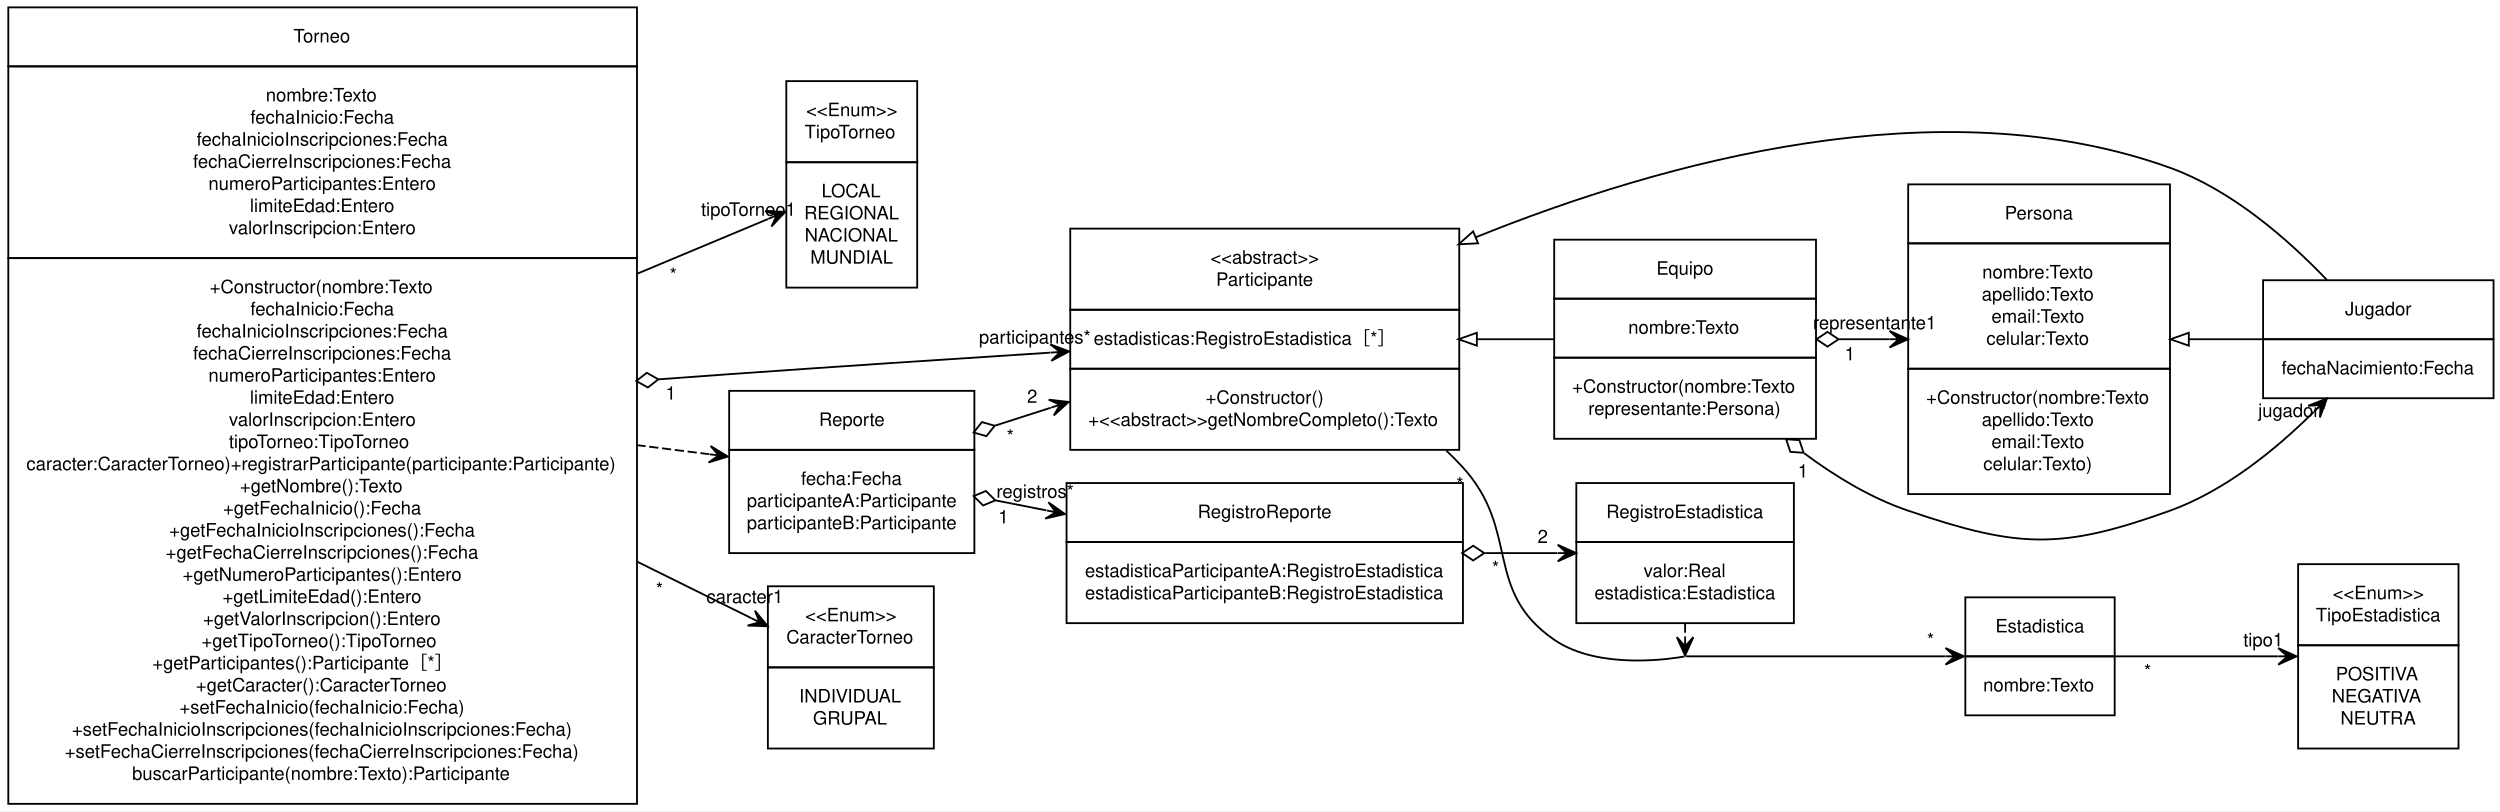
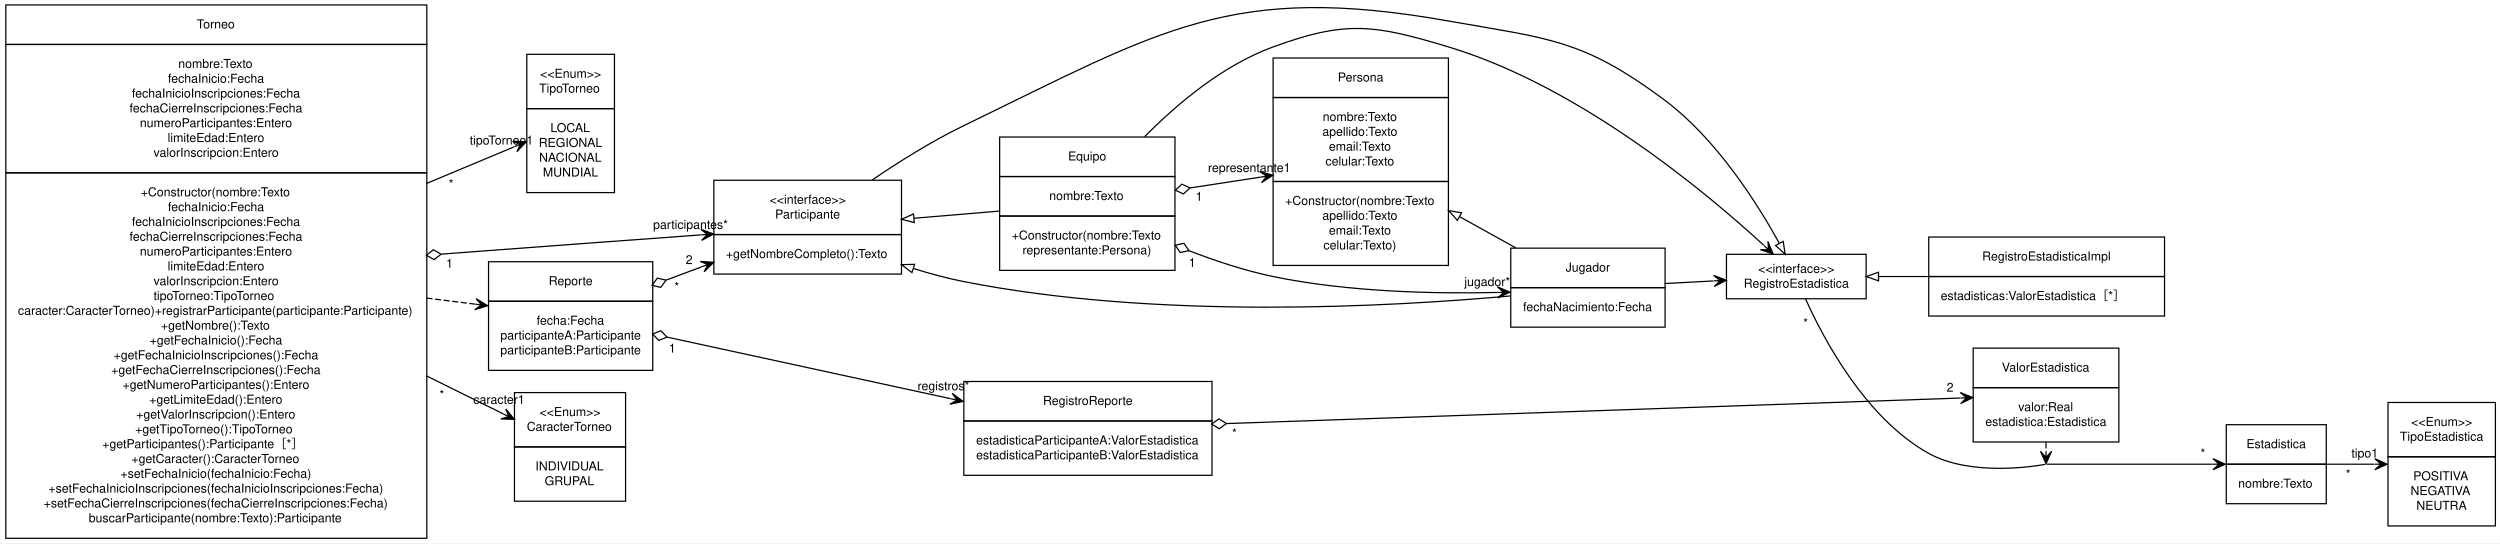
- <svg xmlns="http://www.w3.org/2000/svg" width="1356pt" height="440pt" viewBox="0.00 0.00 1356.00 440.00">
+ <svg xmlns="http://www.w3.org/2000/svg" width="2025pt" height="440pt" viewBox="0.00 0.00 2024.57 440.00">
  <g id="graph0" class="graph" transform="scale(1 1) rotate(0) translate(4 436)">
-     <polygon fill="#ffffff" stroke="transparent" points="-4,4 -4,-436 1352,-436 1352,4 -4,4" />
+     <polygon fill="#ffffff" stroke="transparent" points="-4,4 -4,-436 2020.565,-436 2020.565,4 -4,4" />
    <g id="node1" class="node">
      <polygon fill="none" stroke="#000000" points=".5,-400 .5,-432 341.5,-432 341.5,-400 .5,-400" />
      <text text-anchor="start" x="155.163" y="-413" font-family="Helvetica,sans-Serif" font-size="10.00" fill="#000000">Torneo</text>
      <polygon fill="none" stroke="#000000" points=".5,-296 .5,-400 341.5,-400 341.5,-296 .5,-296" />
      <text text-anchor="start" x="140.161" y="-381" font-family="Helvetica,sans-Serif" font-size="10.00" fill="#000000">nombre:Texto</text>
      <text text-anchor="start" x="131.822" y="-369" font-family="Helvetica,sans-Serif" font-size="10.00" fill="#000000">fechaInicio:Fecha</text>
      <text text-anchor="start" x="102.651" y="-357" font-family="Helvetica,sans-Serif" font-size="10.00" fill="#000000">fechaInicioInscripciones:Fecha</text>
      <text text-anchor="start" x="100.712" y="-345" font-family="Helvetica,sans-Serif" font-size="10.00" fill="#000000">fechaCierreInscripciones:Fecha</text>
      <text text-anchor="start" x="109.042" y="-333" font-family="Helvetica,sans-Serif" font-size="10.00" fill="#000000">numeroParticipantes:Entero</text>
      <text text-anchor="start" x="131.548" y="-321" font-family="Helvetica,sans-Serif" font-size="10.00" fill="#000000">limiteEdad:Entero</text>
      <text text-anchor="start" x="120.159" y="-309" font-family="Helvetica,sans-Serif" font-size="10.00" fill="#000000">valorInscripcion:Entero</text>
      <polygon fill="none" stroke="#000000" points=".5,0 .5,-296 341.5,-296 341.5,0 .5,0" />
      <text text-anchor="start" x="109.741" y="-277" font-family="Helvetica,sans-Serif" font-size="10.00" fill="#000000">+Constructor(nombre:Texto</text>
      <text text-anchor="start" x="131.822" y="-265" font-family="Helvetica,sans-Serif" font-size="10.00" fill="#000000">fechaInicio:Fecha</text>
      <text text-anchor="start" x="102.651" y="-253" font-family="Helvetica,sans-Serif" font-size="10.00" fill="#000000">fechaInicioInscripciones:Fecha</text>
      <text text-anchor="start" x="100.712" y="-241" font-family="Helvetica,sans-Serif" font-size="10.00" fill="#000000">fechaCierreInscripciones:Fecha</text>
      <text text-anchor="start" x="109.042" y="-229" font-family="Helvetica,sans-Serif" font-size="10.00" fill="#000000">numeroParticipantes:Entero</text>
      <text text-anchor="start" x="131.548" y="-217" font-family="Helvetica,sans-Serif" font-size="10.00" fill="#000000">limiteEdad:Entero</text>
      <text text-anchor="start" x="120.159" y="-205" font-family="Helvetica,sans-Serif" font-size="10.00" fill="#000000">valorInscripcion:Entero</text>
      <text text-anchor="start" x="120.156" y="-193" font-family="Helvetica,sans-Serif" font-size="10.00" fill="#000000">tipoTorneo:TipoTorneo</text>
      <text text-anchor="start" x="10.288" y="-181" font-family="Helvetica,sans-Serif" font-size="10.00" fill="#000000">caracter:CaracterTorneo)+registrarParticipante(participante:Participante)</text>
      <text text-anchor="start" x="126.133" y="-169" font-family="Helvetica,sans-Serif" font-size="10.00" fill="#000000">+getNombre():Texto</text>
      <text text-anchor="start" x="116.96" y="-157" font-family="Helvetica,sans-Serif" font-size="10.00" fill="#000000">+getFechaInicio():Fecha</text>
      <text text-anchor="start" x="87.79" y="-145" font-family="Helvetica,sans-Serif" font-size="10.00" fill="#000000">+getFechaInicioInscripciones():Fecha</text>
      <text text-anchor="start" x="85.85" y="-133" font-family="Helvetica,sans-Serif" font-size="10.00" fill="#000000">+getFechaCierreInscripciones():Fecha</text>
      <text text-anchor="start" x="95.015" y="-121" font-family="Helvetica,sans-Serif" font-size="10.00" fill="#000000">+getNumeroParticipantes():Entero</text>
      <text text-anchor="start" x="116.681" y="-109" font-family="Helvetica,sans-Serif" font-size="10.00" fill="#000000">+getLimiteEdad():Entero</text>
      <text text-anchor="start" x="106.128" y="-97" font-family="Helvetica,sans-Serif" font-size="10.00" fill="#000000">+getValorInscripcion():Entero</text>
      <text text-anchor="start" x="105.293" y="-85" font-family="Helvetica,sans-Serif" font-size="10.00" fill="#000000">+getTipoTorneo():TipoTorneo</text>
      <text text-anchor="start" x="78.621" y="-73" font-family="Helvetica,sans-Serif" font-size="10.00" fill="#000000">+getParticipantes():Participante［*］</text>
      <text text-anchor="start" x="102.243" y="-61" font-family="Helvetica,sans-Serif" font-size="10.00" fill="#000000">+getCaracter():CaracterTorneo</text>
      <text text-anchor="start" x="93.344" y="-49" font-family="Helvetica,sans-Serif" font-size="10.00" fill="#000000">+setFechaInicio(fechaInicio:Fecha)</text>
      <text text-anchor="start" x="35.003" y="-37" font-family="Helvetica,sans-Serif" font-size="10.00" fill="#000000">+setFechaInicioInscripciones(fechaInicioInscripciones:Fecha)</text>
      <text text-anchor="start" x="31.124" y="-25" font-family="Helvetica,sans-Serif" font-size="10.00" fill="#000000">+setFechaCierreInscripciones(fechaCierreInscripciones:Fecha)</text>
      <text text-anchor="start" x="67.65" y="-13" font-family="Helvetica,sans-Serif" font-size="10.00" fill="#000000">buscarParticipante(nombre:Texto):Participante</text>
    </g>
    <g id="node2" class="node">
      <polygon fill="none" stroke="#000000" points="422.5,-348 422.5,-392 493.5,-392 493.5,-348 422.5,-348" />
      <text text-anchor="start" x="433.264" y="-373" font-family="Helvetica,sans-Serif" font-size="10.00" fill="#000000">&lt;&lt;Enum&gt;&gt;</text>
      <text text-anchor="start" x="432.44" y="-361" font-family="Helvetica,sans-Serif" font-size="10.00" fill="#000000">TipoTorneo</text>
      <polygon fill="none" stroke="#000000" points="422.5,-280 422.5,-348 493.5,-348 493.5,-280 422.5,-280" />
      <text text-anchor="start" x="441.608" y="-329" font-family="Helvetica,sans-Serif" font-size="10.00" fill="#000000">LOCAL</text>
      <text text-anchor="start" x="432.164" y="-317" font-family="Helvetica,sans-Serif" font-size="10.00" fill="#000000">REGIONAL</text>
      <text text-anchor="start" x="432.444" y="-305" font-family="Helvetica,sans-Serif" font-size="10.00" fill="#000000">NACIONAL</text>
      <text text-anchor="start" x="435.503" y="-293" font-family="Helvetica,sans-Serif" font-size="10.00" fill="#000000">MUNDIAL</text>
    </g>
    <g id="edge3" class="edge">
      <path fill="none" stroke="#000000" d="M341.18,-287.364C367.455,-298.351 392.469,-308.809 412.521,-317.193" />
      <polygon fill="#000000" stroke="#000000" points="421.949,-321.136 410.987,-321.43 417.336,-319.207 412.723,-317.278 412.723,-317.278 412.723,-317.278 417.336,-319.207 414.459,-313.126 421.949,-321.136 421.949,-321.136" />
      <text text-anchor="middle" x="401.966" y="-318.942" font-family="Helvetica,sans-Serif" font-size="10.00" fill="#000000">tipoTorneo1</text>
      <text text-anchor="middle" x="361.164" y="-283.558" font-family="Helvetica,sans-Serif" font-size="10.00" fill="#000000">*</text>
    </g>
-     <g id="node3" class="node">
-       <polygon fill="none" stroke="#000000" points="576.5,-268 576.5,-312 787.5,-312 787.5,-268 576.5,-268" />
-       <text text-anchor="start" x="652.54" y="-293" font-family="Helvetica,sans-Serif" font-size="10.00" fill="#000000">&lt;&lt;abstract&gt;&gt;</text>
-       <text text-anchor="start" x="655.606" y="-281" font-family="Helvetica,sans-Serif" font-size="10.00" fill="#000000">Participante</text>
-       <polygon fill="none" stroke="#000000" points="576.5,-236 576.5,-268 787.5,-268 787.5,-236 576.5,-236" />
-       <text text-anchor="start" x="589.209" y="-249" font-family="Helvetica,sans-Serif" font-size="10.00" fill="#000000">estadisticas:RegistroEstadistica［*］</text>
-       <polygon fill="none" stroke="#000000" points="576.5,-192 576.5,-236 787.5,-236 787.5,-192 576.5,-192" />
-       <text text-anchor="start" x="649.916" y="-217" font-family="Helvetica,sans-Serif" font-size="10.00" fill="#000000">+Constructor()</text>
-       <text text-anchor="start" x="586.283" y="-205" font-family="Helvetica,sans-Serif" font-size="10.00" fill="#000000">+&lt;&lt;abstract&gt;&gt;getNombreCompleto():Texto</text>
+     <g id="node5" class="node">
+       <polygon fill="none" stroke="#000000" points="574,-246 574,-290 726,-290 726,-246 574,-246" />
+       <text text-anchor="start" x="619.151" y="-271" font-family="Helvetica,sans-Serif" font-size="10.00" fill="#000000">&lt;&lt;interface&gt;&gt;</text>
+       <text text-anchor="start" x="623.606" y="-259" font-family="Helvetica,sans-Serif" font-size="10.00" fill="#000000">Participante</text>
+       <polygon fill="none" stroke="#000000" points="574,-214 574,-246 726,-246 726,-214 574,-214" />
+       <text text-anchor="start" x="583.742" y="-227" font-family="Helvetica,sans-Serif" font-size="10.00" fill="#000000">+getNombreCompleto():Texto</text>
    </g>
    <g id="edge4" class="edge">
-       <path fill="none" stroke="#000000" d="M353.356,-230.262C366.094,-231.205 378.738,-232.126 391,-233 448.544,-237.1 512.526,-241.321 565.764,-244.74" />
-       <polygon fill="none" stroke="#000000" points="353.09,-230.243 346.81,-233.787 341.123,-229.352 347.403,-225.809 353.09,-230.243" />
-       <polygon fill="#000000" stroke="#000000" points="575.919,-245.391 565.652,-249.242 570.93,-245.071 565.94,-244.751 565.94,-244.751 565.94,-244.751 570.93,-245.071 566.228,-240.261 575.919,-245.391 575.919,-245.391" />
-       <text text-anchor="middle" x="557.29" y="-249.667" font-family="Helvetica,sans-Serif" font-size="10.00" fill="#000000">participantes*</text>
-       <text text-anchor="middle" x="359.826" y="-219.268" font-family="Helvetica,sans-Serif" font-size="10.00" fill="#000000">1</text>
-     </g>
-     <g id="node7" class="node">
+       <path fill="none" stroke="#000000" d="M353.364,-230.151C366.1,-231.12 378.741,-232.078 391,-233 448.519,-237.327 513.233,-242.074 563.585,-245.741" />
+       <polygon fill="none" stroke="#000000" points="353.098,-230.131 346.811,-233.663 341.133,-229.219 347.419,-225.686 353.098,-230.131" />
+       <polygon fill="#000000" stroke="#000000" points="573.78,-246.483 563.48,-250.246 568.794,-246.12 563.807,-245.757 563.807,-245.757 563.807,-245.757 568.794,-246.12 564.134,-241.269 573.78,-246.483 573.78,-246.483" />
+       <text text-anchor="middle" x="555.089" y="-250.598" font-family="Helvetica,sans-Serif" font-size="10.00" fill="#000000">participantes*</text>
+       <text text-anchor="middle" x="359.849" y="-219.168" font-family="Helvetica,sans-Serif" font-size="10.00" fill="#000000">1</text>
+     </g>
+     <g id="node9" class="node">
      <polygon fill="none" stroke="#000000" points="412.5,-74 412.5,-118 502.5,-118 502.5,-74 412.5,-74" />
      <text text-anchor="start" x="432.764" y="-99" font-family="Helvetica,sans-Serif" font-size="10.00" fill="#000000">&lt;&lt;Enum&gt;&gt;</text>
      <text text-anchor="start" x="422.497" y="-87" font-family="Helvetica,sans-Serif" font-size="10.00" fill="#000000">CaracterTorneo</text>
      <polygon fill="none" stroke="#000000" points="412.5,-30 412.5,-74 502.5,-74 502.5,-30 412.5,-30" />
      <text text-anchor="start" x="429.445" y="-55" font-family="Helvetica,sans-Serif" font-size="10.00" fill="#000000">INDIVIDUAL</text>
      <text text-anchor="start" x="436.943" y="-43" font-family="Helvetica,sans-Serif" font-size="10.00" fill="#000000">GRUPAL</text>
    </g>
    <g id="edge2" class="edge">
      <path fill="none" stroke="#000000" d="M341.18,-131.552C363.629,-120.445 385.156,-109.794 403.456,-100.74" />
      <polygon fill="#000000" stroke="#000000" points="412.443,-96.293 405.476,-104.761 407.962,-98.51 403.48,-100.728 403.48,-100.728 403.48,-100.728 407.962,-98.51 401.484,-96.694 412.443,-96.293 412.443,-96.293" />
      <text text-anchor="middle" x="399.945" y="-108.907" font-family="Helvetica,sans-Serif" font-size="10.00" fill="#000000">caracter1</text>
      <text text-anchor="middle" x="353.678" y="-112.938" font-family="Helvetica,sans-Serif" font-size="10.00" fill="#000000">*</text>
    </g>
-     <g id="node10" class="node">
+     <g id="node12" class="node">
      <polygon fill="none" stroke="#000000" points="391.5,-192 391.5,-224 524.5,-224 524.5,-192 391.5,-192" />
      <text text-anchor="start" x="440.219" y="-205" font-family="Helvetica,sans-Serif" font-size="10.00" fill="#000000">Reporte</text>
      <polygon fill="none" stroke="#000000" points="391.5,-136 391.5,-192 524.5,-192 524.5,-136 391.5,-136" />
      <text text-anchor="start" x="430.49" y="-173" font-family="Helvetica,sans-Serif" font-size="10.00" fill="#000000">fecha:Fecha</text>
      <text text-anchor="start" x="401.042" y="-161" font-family="Helvetica,sans-Serif" font-size="10.00" fill="#000000">participanteA:Participante</text>
      <text text-anchor="start" x="401.042" y="-149" font-family="Helvetica,sans-Serif" font-size="10.00" fill="#000000">participanteB:Participante</text>
    </g>
    <g id="edge1" class="edge">
      <path fill="none" stroke="#000000" stroke-dasharray="5,2" d="M341.18,-194.591C354.816,-192.88 368.112,-191.212 380.551,-189.652" />
      <polygon fill="#000000" stroke="#000000" points="390.788,-188.368 381.425,-194.078 385.826,-188.99 380.865,-189.613 380.865,-189.613 380.865,-189.613 385.826,-188.99 380.305,-185.148 390.788,-188.368 390.788,-188.368" />
    </g>
+     <g id="node3" class="node">
+       <polygon fill="none" stroke="#000000" points="1507.348,-230 1394.217,-230 1394.217,-194 1507.348,-194 1507.348,-230" />
+       <text text-anchor="middle" x="1450.783" y="-215" font-family="Helvetica,sans-Serif" font-size="10.00" fill="#000000">&lt;&lt;interface&gt;&gt;</text>
+       <text text-anchor="middle" x="1450.783" y="-203" font-family="Helvetica,sans-Serif" font-size="10.00" fill="#000000">RegistroEstadistica</text>
+     </g>
    <g id="node4" class="node">
-       <polygon fill="none" stroke="#000000" points="839,-274 839,-306 981,-306 981,-274 839,-274" />
-       <text text-anchor="start" x="894.438" y="-287" font-family="Helvetica,sans-Serif" font-size="10.00" fill="#000000">Equipo</text>
-       <polygon fill="none" stroke="#000000" points="839,-242 839,-274 981,-274 981,-242 839,-242" />
-       <text text-anchor="start" x="879.16" y="-255" font-family="Helvetica,sans-Serif" font-size="10.00" fill="#000000">nombre:Texto</text>
-       <polygon fill="none" stroke="#000000" points="839,-198 839,-242 981,-242 981,-198 839,-198" />
-       <text text-anchor="start" x="848.741" y="-223" font-family="Helvetica,sans-Serif" font-size="10.00" fill="#000000">+Constructor(nombre:Texto</text>
-       <text text-anchor="start" x="857.485" y="-211" font-family="Helvetica,sans-Serif" font-size="10.00" fill="#000000">representante:Persona)</text>
+       <polygon fill="none" stroke="#000000" points="1558.065,-212 1558.065,-244 1749.065,-244 1749.065,-212 1558.065,-212" />
+       <text text-anchor="start" x="1601.34" y="-225" font-family="Helvetica,sans-Serif" font-size="10.00" fill="#000000">RegistroEstadisticaImpl</text>
+       <polygon fill="none" stroke="#000000" points="1558.065,-180 1558.065,-212 1749.065,-212 1749.065,-180 1558.065,-180" />
+       <text text-anchor="start" x="1567.718" y="-193" font-family="Helvetica,sans-Serif" font-size="10.00" fill="#000000">estadisticas:ValorEstadistica［*］</text>
+     </g>
+     <g id="edge18" class="edge">
+       <path fill="none" stroke="#000000" d="M1517.451,-212C1530.232,-212 1543.847,-212 1557.333,-212" />
+       <polygon fill="none" stroke="#000000" points="1517.399,-208.5 1507.398,-212 1517.398,-215.5 1517.399,-208.5" />
+     </g>
+     <g id="edge17" class="edge">
+       <path fill="none" stroke="#000000" d="M1436.866,-239.221C1419.267,-271.135 1386.117,-323.642 1344,-355 1277.574,-404.457 1250.547,-404.556 1169,-419 993.034,-450.167 936.78,-412.009 776,-334 750.64,-321.696 724.252,-305.179 702.217,-290.194" />
+       <polygon fill="none" stroke="#000000" points="1440.159,-240.488 1441.821,-230.024 1433.996,-237.168 1440.159,-240.488" />
+     </g>
+     <g id="edge10" class="edge">
+       <path fill="none" stroke="#000000" d="M1458.292,-193.885C1472.456,-162.293 1506.37,-97.749 1557.565,-69 1592.414,-49.43 1645.857,-58.644 1652.401,-59.872" />
+       <text text-anchor="middle" x="1458.277" y="-170.885" font-family="Helvetica,sans-Serif" font-size="10.00" fill="#000000">*</text>
+     </g>
+     <g id="node6" class="node">
+       <polygon fill="none" stroke="#000000" points="805.5,-293 805.5,-325 947.5,-325 947.5,-293 805.5,-293" />
+       <text text-anchor="start" x="860.938" y="-306" font-family="Helvetica,sans-Serif" font-size="10.00" fill="#000000">Equipo</text>
+       <polygon fill="none" stroke="#000000" points="805.5,-261 805.5,-293 947.5,-293 947.5,-261 805.5,-261" />
+       <text text-anchor="start" x="845.66" y="-274" font-family="Helvetica,sans-Serif" font-size="10.00" fill="#000000">nombre:Texto</text>
+       <polygon fill="none" stroke="#000000" points="805.5,-217 805.5,-261 947.5,-261 947.5,-217 805.5,-217" />
+       <text text-anchor="start" x="815.241" y="-242" font-family="Helvetica,sans-Serif" font-size="10.00" fill="#000000">+Constructor(nombre:Texto</text>
+       <text text-anchor="start" x="823.985" y="-230" font-family="Helvetica,sans-Serif" font-size="10.00" fill="#000000">representante:Persona)</text>
    </g>
    <g id="edge9" class="edge">
-       <path fill="none" stroke="#000000" d="M797.351,-252C811.501,-252 825.618,-252 838.834,-252" />
-       <polygon fill="none" stroke="#000000" points="797.055,-248.5 787.055,-252 797.055,-255.5 797.055,-248.5" />
-     </g>
-     <g id="node6" class="node">
-       <polygon fill="none" stroke="#000000" points="1223.5,-252 1223.5,-284 1348.5,-284 1348.5,-252 1223.5,-252" />
-       <text text-anchor="start" x="1267.938" y="-265" font-family="Helvetica,sans-Serif" font-size="10.00" fill="#000000">Jugador</text>
-       <polygon fill="none" stroke="#000000" points="1223.5,-220 1223.5,-252 1348.5,-252 1348.5,-220 1223.5,-220" />
-       <text text-anchor="start" x="1233.489" y="-233" font-family="Helvetica,sans-Serif" font-size="10.00" fill="#000000">fechaNacimiento:Fecha</text>
+       <path fill="none" stroke="#000000" d="M736.071,-259.22C758.9,-261.135 783.296,-263.182 805.241,-265.022" />
+       <polygon fill="none" stroke="#000000" points="736.309,-255.728 726.051,-258.38 735.724,-262.703 736.309,-255.728" />
+     </g>
+     <g id="node8" class="node">
+       <polygon fill="none" stroke="#000000" points="1219.5,-203 1219.5,-235 1344.5,-235 1344.5,-203 1219.5,-203" />
+       <text text-anchor="start" x="1263.938" y="-216" font-family="Helvetica,sans-Serif" font-size="10.00" fill="#000000">Jugador</text>
+       <polygon fill="none" stroke="#000000" points="1219.5,-171 1219.5,-203 1344.5,-203 1344.5,-171 1219.5,-171" />
+       <text text-anchor="start" x="1229.489" y="-184" font-family="Helvetica,sans-Serif" font-size="10.00" fill="#000000">fechaNacimiento:Fecha</text>
    </g>
    <g id="edge8" class="edge">
-       <path fill="none" stroke="#000000" d="M796.468,-307.308C897.843,-348.26 1048.393,-389.836 1173,-345 1206.62,-332.903 1237.334,-305.919 1258.143,-284.117" />
-       <polygon fill="none" stroke="#000000" points="797.7,-304.031 787.12,-303.478 795.046,-310.508 797.7,-304.031" />
-     </g>
-     <g id="edge10" class="edge">
-       <path fill="none" stroke="#000000" d="M780.467,-191.588C783.439,-188.8 786.295,-185.936 789,-183 821.065,-148.2 800.053,-115.876 839,-89 863.544,-72.064 904.47,-78.973 909.49,-79.903" />
-       <text text-anchor="middle" x="787.844" y="-169.998" font-family="Helvetica,sans-Serif" font-size="10.00" fill="#000000">*</text>
-     </g>
-     <g id="node5" class="node">
-       <polygon fill="none" stroke="#000000" points="1031,-304 1031,-336 1173,-336 1173,-304 1031,-304" />
-       <text text-anchor="start" x="1083.383" y="-317" font-family="Helvetica,sans-Serif" font-size="10.00" fill="#000000">Persona</text>
-       <polygon fill="none" stroke="#000000" points="1031,-236 1031,-304 1173,-304 1173,-236 1031,-236" />
-       <text text-anchor="start" x="1071.16" y="-285" font-family="Helvetica,sans-Serif" font-size="10.00" fill="#000000">nombre:Texto</text>
-       <text text-anchor="start" x="1070.881" y="-273" font-family="Helvetica,sans-Serif" font-size="10.00" fill="#000000">apellido:Texto</text>
-       <text text-anchor="start" x="1076.165" y="-261" font-family="Helvetica,sans-Serif" font-size="10.00" fill="#000000">email:Texto</text>
-       <text text-anchor="start" x="1073.386" y="-249" font-family="Helvetica,sans-Serif" font-size="10.00" fill="#000000">celular:Texto</text>
-       <polygon fill="none" stroke="#000000" points="1031,-168 1031,-236 1173,-236 1173,-168 1031,-168" />
-       <text text-anchor="start" x="1040.741" y="-217" font-family="Helvetica,sans-Serif" font-size="10.00" fill="#000000">+Constructor(nombre:Texto</text>
-       <text text-anchor="start" x="1070.881" y="-205" font-family="Helvetica,sans-Serif" font-size="10.00" fill="#000000">apellido:Texto</text>
-       <text text-anchor="start" x="1076.165" y="-193" font-family="Helvetica,sans-Serif" font-size="10.00" fill="#000000">email:Texto</text>
-       <text text-anchor="start" x="1071.721" y="-181" font-family="Helvetica,sans-Serif" font-size="10.00" fill="#000000">celular:Texto)</text>
+       <path fill="none" stroke="#000000" d="M735.638,-218.518C748.981,-214.347 762.741,-210.63 776,-208 932.894,-176.875 1122.596,-187.532 1218.876,-196.256" />
+       <polygon fill="none" stroke="#000000" points="734.45,-215.224 726.009,-221.627 736.6,-221.885 734.45,-215.224" />
+     </g>
+     <g id="edge20" class="edge">
+       <path fill="none" stroke="#000000" d="M922.864,-325.206C950.04,-352.705 986.862,-383.328 1027,-398 1086.275,-419.668 1108.555,-416.151 1169,-398 1274.876,-366.207 1377.681,-280.315 1424.481,-237.285" />
+       <polygon fill="#000000" stroke="#000000" points="1432.031,-230.266 1427.771,-240.371 1428.369,-233.671 1424.707,-237.075 1424.707,-237.075 1424.707,-237.075 1428.369,-233.671 1421.643,-233.78 1432.031,-230.266 1432.031,-230.266" />
+     </g>
+     <g id="node7" class="node">
+       <polygon fill="none" stroke="#000000" points="1027,-357 1027,-389 1169,-389 1169,-357 1027,-357" />
+       <text text-anchor="start" x="1079.383" y="-370" font-family="Helvetica,sans-Serif" font-size="10.00" fill="#000000">Persona</text>
+       <polygon fill="none" stroke="#000000" points="1027,-289 1027,-357 1169,-357 1169,-289 1027,-289" />
+       <text text-anchor="start" x="1067.16" y="-338" font-family="Helvetica,sans-Serif" font-size="10.00" fill="#000000">nombre:Texto</text>
+       <text text-anchor="start" x="1066.881" y="-326" font-family="Helvetica,sans-Serif" font-size="10.00" fill="#000000">apellido:Texto</text>
+       <text text-anchor="start" x="1072.165" y="-314" font-family="Helvetica,sans-Serif" font-size="10.00" fill="#000000">email:Texto</text>
+       <text text-anchor="start" x="1069.386" y="-302" font-family="Helvetica,sans-Serif" font-size="10.00" fill="#000000">celular:Texto</text>
+       <polygon fill="none" stroke="#000000" points="1027,-221 1027,-289 1169,-289 1169,-221 1027,-221" />
+       <text text-anchor="start" x="1036.741" y="-270" font-family="Helvetica,sans-Serif" font-size="10.00" fill="#000000">+Constructor(nombre:Texto</text>
+       <text text-anchor="start" x="1066.881" y="-258" font-family="Helvetica,sans-Serif" font-size="10.00" fill="#000000">apellido:Texto</text>
+       <text text-anchor="start" x="1072.165" y="-246" font-family="Helvetica,sans-Serif" font-size="10.00" fill="#000000">email:Texto</text>
+       <text text-anchor="start" x="1067.721" y="-234" font-family="Helvetica,sans-Serif" font-size="10.00" fill="#000000">celular:Texto)</text>
    </g>
    <g id="edge5" class="edge">
-       <path fill="none" stroke="#000000" d="M993.545,-252C1002.592,-252 1011.788,-252 1020.806,-252" />
-       <polygon fill="none" stroke="#000000" points="993.221,-252 987.221,-256 981.221,-252 987.221,-248 993.221,-252" />
-       <polygon fill="#000000" stroke="#000000" points="1030.894,-252 1020.894,-256.5 1025.894,-252 1020.894,-252 1020.894,-252 1020.894,-252 1025.894,-252 1020.894,-247.5 1030.894,-252 1030.894,-252" />
-       <text text-anchor="middle" x="1012.768" y="-257.452" font-family="Helvetica,sans-Serif" font-size="10.00" fill="#000000">representante1</text>
-       <text text-anchor="middle" x="999.347" y="-240.548" font-family="Helvetica,sans-Serif" font-size="10.00" fill="#000000">1</text>
+       <path fill="none" stroke="#000000" d="M959.867,-283.797C978.552,-286.665 998.347,-289.703 1016.937,-292.557" />
+       <polygon fill="none" stroke="#000000" points="959.664,-283.766 953.127,-286.809 947.803,-281.945 954.341,-278.902 959.664,-283.766" />
+       <polygon fill="#000000" stroke="#000000" points="1026.83,-294.075 1016.263,-297.006 1021.888,-293.317 1016.946,-292.558 1016.946,-292.558 1016.946,-292.558 1021.888,-293.317 1017.629,-288.11 1026.83,-294.075 1026.83,-294.075" />
+       <text text-anchor="middle" x="1007.632" y="-296.68" font-family="Helvetica,sans-Serif" font-size="10.00" fill="#000000">representante1</text>
+       <text text-anchor="middle" x="967.002" y="-273.341" font-family="Helvetica,sans-Serif" font-size="10.00" fill="#000000">1</text>
    </g>
    <g id="edge7" class="edge">
-       <path fill="none" stroke="#000000" d="M974.588,-190.162C991.671,-177.412 1010.974,-165.807 1031,-159 1090.754,-138.69 1113.616,-137.632 1173,-159 1202.943,-169.774 1230.581,-192.357 1250.969,-212.57" />
-       <polygon fill="none" stroke="#000000" points="974.271,-190.408 971.989,-197.248 964.797,-197.773 967.079,-190.932 974.271,-190.408" />
-       <polygon fill="#000000" stroke="#000000" points="1258.143,-219.883 1247.928,-215.896 1254.642,-216.314 1251.14,-212.745 1251.14,-212.745 1251.14,-212.745 1254.642,-216.314 1254.353,-209.593 1258.143,-219.883 1258.143,-219.883" />
-       <text text-anchor="middle" x="1239.416" y="-209.863" font-family="Helvetica,sans-Serif" font-size="10.00" fill="#000000">jugador*</text>
-       <text text-anchor="middle" x="973.92" y="-176.975" font-family="Helvetica,sans-Serif" font-size="10.00" fill="#000000">1</text>
+       <path fill="none" stroke="#000000" d="M958.864,-232.943C980.582,-224.519 1004.301,-216.707 1027,-212 1087.37,-199.481 1157.489,-197.93 1208.821,-199.113" />
+       <polygon fill="none" stroke="#000000" points="958.852,-232.947 954.759,-238.884 947.705,-237.39 951.798,-231.453 958.852,-232.947" />
+       <polygon fill="#000000" stroke="#000000" points="1218.828,-199.384 1208.71,-203.612 1213.83,-199.249 1208.832,-199.113 1208.832,-199.113 1208.832,-199.113 1213.83,-199.249 1208.954,-194.615 1218.828,-199.384 1218.828,-199.384" />
+       <text text-anchor="middle" x="1200.48" y="-204.343" font-family="Helvetica,sans-Serif" font-size="10.00" fill="#000000">jugador*</text>
+       <text text-anchor="middle" x="961.414" y="-219.827" font-family="Helvetica,sans-Serif" font-size="10.00" fill="#000000">1</text>
    </g>
    <g id="edge6" class="edge">
-       <path fill="none" stroke="#000000" d="M1183.311,-252C1196.622,-252 1210.23,-252 1222.995,-252" />
-       <polygon fill="none" stroke="#000000" points="1183.209,-248.5 1173.208,-252 1183.208,-255.5 1183.209,-248.5" />
-     </g>
-     <g id="node8" class="node">
-       <polygon fill="none" stroke="#000000" points="1062,-80 1062,-112 1143,-112 1143,-80 1062,-80" />
-       <text text-anchor="start" x="1078.329" y="-93" font-family="Helvetica,sans-Serif" font-size="10.00" fill="#000000">Estadistica</text>
-       <polygon fill="none" stroke="#000000" points="1062,-48 1062,-80 1143,-80 1143,-48 1062,-48" />
-       <text text-anchor="start" x="1071.66" y="-61" font-family="Helvetica,sans-Serif" font-size="10.00" fill="#000000">nombre:Texto</text>
-     </g>
-     <g id="node12" class="node">
-       <polygon fill="none" stroke="#000000" points="1242.5,-86 1242.5,-130 1329.5,-130 1329.5,-86 1242.5,-86" />
-       <text text-anchor="start" x="1261.264" y="-111" font-family="Helvetica,sans-Serif" font-size="10.00" fill="#000000">&lt;&lt;Enum&gt;&gt;</text>
-       <text text-anchor="start" x="1252.106" y="-99" font-family="Helvetica,sans-Serif" font-size="10.00" fill="#000000">TipoEstadistica</text>
-       <polygon fill="none" stroke="#000000" points="1242.5,-30 1242.5,-86 1329.5,-86 1329.5,-30 1242.5,-30" />
-       <text text-anchor="start" x="1262.939" y="-67" font-family="Helvetica,sans-Serif" font-size="10.00" fill="#000000">POSITIVA</text>
-       <text text-anchor="start" x="1260.719" y="-55" font-family="Helvetica,sans-Serif" font-size="10.00" fill="#000000">NEGATIVA</text>
-       <text text-anchor="start" x="1265.448" y="-43" font-family="Helvetica,sans-Serif" font-size="10.00" fill="#000000">NEUTRA</text>
+       <path fill="none" stroke="#000000" d="M1178.161,-260.442C1193.475,-251.93 1209.226,-243.174 1223.671,-235.145" />
+       <polygon fill="none" stroke="#000000" points="1176.248,-257.5 1169.208,-265.418 1179.649,-263.619 1176.248,-257.5" />
+     </g>
+     <g id="edge19" class="edge">
+       <path fill="none" stroke="#000000" d="M1344.054,-206.326C1356.985,-207.013 1370.656,-207.74 1383.739,-208.436" />
+       <polygon fill="#000000" stroke="#000000" points="1394.081,-208.985 1383.856,-212.948 1389.088,-208.72 1384.095,-208.454 1384.095,-208.454 1384.095,-208.454 1389.088,-208.72 1384.334,-203.961 1394.081,-208.985 1394.081,-208.985" />
+     </g>
+     <g id="node10" class="node">
+       <polygon fill="none" stroke="#000000" points="1799.065,-60 1799.065,-92 1880.065,-92 1880.065,-60 1799.065,-60" />
+       <text text-anchor="start" x="1815.394" y="-73" font-family="Helvetica,sans-Serif" font-size="10.00" fill="#000000">Estadistica</text>
+       <polygon fill="none" stroke="#000000" points="1799.065,-28 1799.065,-60 1880.065,-60 1880.065,-28 1799.065,-28" />
+       <text text-anchor="start" x="1808.726" y="-41" font-family="Helvetica,sans-Serif" font-size="10.00" fill="#000000">nombre:Texto</text>
+     </g>
+     <g id="node14" class="node">
+       <polygon fill="none" stroke="#000000" points="1930.065,-66 1930.065,-110 2017.065,-110 2017.065,-66 1930.065,-66" />
+       <text text-anchor="start" x="1948.829" y="-91" font-family="Helvetica,sans-Serif" font-size="10.00" fill="#000000">&lt;&lt;Enum&gt;&gt;</text>
+       <text text-anchor="start" x="1939.671" y="-79" font-family="Helvetica,sans-Serif" font-size="10.00" fill="#000000">TipoEstadistica</text>
+       <polygon fill="none" stroke="#000000" points="1930.065,-10 1930.065,-66 2017.065,-66 2017.065,-10 1930.065,-10" />
+       <text text-anchor="start" x="1950.504" y="-47" font-family="Helvetica,sans-Serif" font-size="10.00" fill="#000000">POSITIVA</text>
+       <text text-anchor="start" x="1948.284" y="-35" font-family="Helvetica,sans-Serif" font-size="10.00" fill="#000000">NEGATIVA</text>
+       <text text-anchor="start" x="1953.013" y="-23" font-family="Helvetica,sans-Serif" font-size="10.00" fill="#000000">NEUTRA</text>
    </g>
    <g id="edge13" class="edge">
-       <path fill="none" stroke="#000000" d="M1142.725,-80C1168.867,-80 1203.114,-80 1231.513,-80" />
-       <polygon fill="#000000" stroke="#000000" points="1241.686,-80 1231.686,-84.5 1236.686,-80 1231.686,-80 1231.686,-80 1231.686,-80 1236.686,-80 1231.686,-75.5 1241.686,-80 1241.686,-80" />
-       <text text-anchor="middle" x="1223.56" y="-85.452" font-family="Helvetica,sans-Serif" font-size="10.00" fill="#000000">tipo1</text>
-       <text text-anchor="middle" x="1160.851" y="-68.548" font-family="Helvetica,sans-Serif" font-size="10.00" fill="#000000">*</text>
-     </g>
-     <g id="node9" class="node">
-       <polygon fill="none" stroke="#000000" points="851,-142 851,-174 969,-174 969,-142 851,-142" />
-       <text text-anchor="start" x="867.217" y="-155" font-family="Helvetica,sans-Serif" font-size="10.00" fill="#000000">RegistroEstadistica</text>
-       <polygon fill="none" stroke="#000000" points="851,-98 851,-142 969,-142 969,-98 851,-98" />
-       <text text-anchor="start" x="887.5" y="-123" font-family="Helvetica,sans-Serif" font-size="10.00" fill="#000000">valor:Real</text>
-       <text text-anchor="start" x="860.823" y="-111" font-family="Helvetica,sans-Serif" font-size="10.00" fill="#000000">estadistica:Estadistica</text>
+       <path fill="none" stroke="#000000" d="M1879.633,-60C1892.033,-60 1905.87,-60 1919.017,-60" />
+       <polygon fill="#000000" stroke="#000000" points="1929.371,-60 1919.371,-64.5 1924.371,-60 1919.371,-60 1919.371,-60 1919.371,-60 1924.371,-60 1919.371,-55.5 1929.371,-60 1929.371,-60" />
+       <text text-anchor="middle" x="1911.245" y="-65.452" font-family="Helvetica,sans-Serif" font-size="10.00" fill="#000000">tipo1</text>
+       <text text-anchor="middle" x="1897.759" y="-48.548" font-family="Helvetica,sans-Serif" font-size="10.00" fill="#000000">*</text>
+     </g>
+     <g id="node11" class="node">
+       <polygon fill="none" stroke="#000000" points="1594.065,-122 1594.065,-154 1712.065,-154 1712.065,-122 1594.065,-122" />
+       <text text-anchor="start" x="1617.226" y="-135" font-family="Helvetica,sans-Serif" font-size="10.00" fill="#000000">ValorEstadistica</text>
+       <polygon fill="none" stroke="#000000" points="1594.065,-78 1594.065,-122 1712.065,-122 1712.065,-78 1594.065,-78" />
+       <text text-anchor="start" x="1630.564" y="-103" font-family="Helvetica,sans-Serif" font-size="10.00" fill="#000000">valor:Real</text>
+       <text text-anchor="start" x="1603.889" y="-91" font-family="Helvetica,sans-Serif" font-size="10.00" fill="#000000">estadistica:Estadistica</text>
    </g>
    <g id="edge12" class="edge">
-       <path fill="none" stroke="#000000" stroke-dasharray="5,2" d="M910,-97.801C910,-95.359 910,-92.917 910,-90.476" />
-       <polygon fill="#000000" stroke="#000000" points="910,-80.438 914.5,-90.438 910,-85.438 910,-90.438 910,-90.438 910,-90.438 910,-85.438 905.5,-90.438 910,-80.438 910,-80.438" />
+       <path fill="none" stroke="#000000" stroke-dasharray="5,2" d="M1653.065,-77.801C1653.065,-75.359 1653.065,-72.917 1653.065,-70.476" />
+       <polygon fill="#000000" stroke="#000000" points="1653.065,-60.438 1657.565,-70.438 1653.065,-65.438 1653.065,-70.438 1653.065,-70.438 1653.065,-70.438 1653.065,-65.438 1648.565,-70.438 1653.065,-60.438 1653.065,-60.438" />
    </g>
    <g id="edge16" class="edge">
-       <path fill="none" stroke="#000000" d="M535.757,-205.154C545.547,-208.301 555.716,-211.569 565.925,-214.851" />
-       <polygon fill="none" stroke="#000000" points="535.525,-205.08 528.589,-207.052 524.101,-201.407 531.037,-199.435 535.525,-205.08" />
-       <polygon fill="#000000" stroke="#000000" points="575.714,-217.997 564.816,-219.221 570.953,-216.467 566.193,-214.937 566.193,-214.937 566.193,-214.937 570.953,-216.467 567.57,-210.653 575.714,-217.997 575.714,-217.997" />
-       <text text-anchor="middle" x="555.87" y="-217.497" font-family="Helvetica,sans-Serif" font-size="10.00" fill="#000000">2</text>
-       <text text-anchor="middle" x="543.944" y="-195.907" font-family="Helvetica,sans-Serif" font-size="10.00" fill="#000000">*</text>
-     </g>
-     <g id="node11" class="node">
-       <polygon fill="none" stroke="#000000" points="574.5,-142 574.5,-174 789.5,-174 789.5,-142 574.5,-142" />
-       <text text-anchor="start" x="645.607" y="-155" font-family="Helvetica,sans-Serif" font-size="10.00" fill="#000000">RegistroReporte</text>
-       <polygon fill="none" stroke="#000000" points="574.5,-98 574.5,-142 789.5,-142 789.5,-98 574.5,-98" />
-       <text text-anchor="start" x="584.483" y="-123" font-family="Helvetica,sans-Serif" font-size="10.00" fill="#000000">estadisticaParticipanteA:RegistroEstadistica</text>
-       <text text-anchor="start" x="584.483" y="-111" font-family="Helvetica,sans-Serif" font-size="10.00" fill="#000000">estadisticaParticipanteB:RegistroEstadistica</text>
+       <path fill="none" stroke="#000000" d="M535.502,-209.175C545.004,-212.729 554.751,-216.375 564.356,-219.967" />
+       <polygon fill="none" stroke="#000000" points="535.257,-209.083 528.236,-210.728 524.017,-204.879 531.038,-203.235 535.257,-209.083" />
+       <polygon fill="#000000" stroke="#000000" points="573.899,-223.536 562.957,-224.248 569.216,-221.785 564.533,-220.033 564.533,-220.033 564.533,-220.033 569.216,-221.785 566.11,-215.818 573.899,-223.536 573.899,-223.536" />
+       <text text-anchor="middle" x="553.961" y="-222.103" font-family="Helvetica,sans-Serif" font-size="10.00" fill="#000000">2</text>
+       <text text-anchor="middle" x="543.956" y="-200.312" font-family="Helvetica,sans-Serif" font-size="10.00" fill="#000000">*</text>
+     </g>
+     <g id="node13" class="node">
+       <polygon fill="none" stroke="#000000" points="776.5,-95 776.5,-127 977.5,-127 977.5,-95 776.5,-95" />
+       <text text-anchor="start" x="840.607" y="-108" font-family="Helvetica,sans-Serif" font-size="10.00" fill="#000000">RegistroReporte</text>
+       <polygon fill="none" stroke="#000000" points="776.5,-51 776.5,-95 977.5,-95 977.5,-51 776.5,-51" />
+       <text text-anchor="start" x="786.427" y="-76" font-family="Helvetica,sans-Serif" font-size="10.00" fill="#000000">estadisticaParticipanteA:ValorEstadistica</text>
+       <text text-anchor="start" x="786.427" y="-64" font-family="Helvetica,sans-Serif" font-size="10.00" fill="#000000">estadisticaParticipanteB:ValorEstadistica</text>
    </g>
    <g id="edge14" class="edge">
-       <path fill="none" stroke="#000000" d="M536.046,-164.571C544.977,-162.817 554.221,-161.001 563.52,-159.175" />
-       <polygon fill="none" stroke="#000000" points="535.876,-164.605 530.759,-169.686 524.101,-166.918 529.217,-161.836 535.876,-164.605" />
-       <polygon fill="#000000" stroke="#000000" points="573.62,-157.191 564.675,-163.534 568.714,-158.155 563.808,-159.118 563.808,-159.118 563.808,-159.118 568.714,-158.155 562.94,-154.703 573.62,-157.191 573.62,-157.191" />
-       <text text-anchor="middle" x="557.463" y="-165.978" font-family="Helvetica,sans-Serif" font-size="10.00" fill="#000000">registros*</text>
-       <text text-anchor="middle" x="540.258" y="-152.13" font-family="Helvetica,sans-Serif" font-size="10.00" fill="#000000">1</text>
+       <path fill="none" stroke="#000000" d="M536.231,-162.901C601.014,-148.831 693.595,-128.724 765.835,-113.035" />
+       <polygon fill="none" stroke="#000000" points="536.082,-162.933 531.067,-168.116 524.355,-165.48 529.369,-160.298 536.082,-162.933" />
+       <polygon fill="#000000" stroke="#000000" points="775.889,-110.851 767.072,-117.371 771.003,-111.912 766.116,-112.974 766.116,-112.974 766.116,-112.974 771.003,-111.912 765.161,-108.576 775.889,-110.851 775.889,-110.851" />
+       <text text-anchor="middle" x="759.969" y="-119.958" font-family="Helvetica,sans-Serif" font-size="10.00" fill="#000000">registros*</text>
+       <text text-anchor="middle" x="540.274" y="-150.373" font-family="Helvetica,sans-Serif" font-size="10.00" fill="#000000">1</text>
    </g>
    <g id="edge15" class="edge">
-       <path fill="none" stroke="#000000" d="M801.552,-136C814.947,-136 828.235,-136 840.678,-136" />
-       <polygon fill="none" stroke="#000000" points="801.059,-136 795.059,-140 789.059,-136 795.059,-132 801.059,-136" />
-       <polygon fill="#000000" stroke="#000000" points="850.914,-136 840.914,-140.5 845.914,-136 840.914,-136 840.914,-136 840.914,-136 845.914,-136 840.914,-131.5 850.914,-136 850.914,-136" />
-       <text text-anchor="middle" x="832.788" y="-141.452" font-family="Helvetica,sans-Serif" font-size="10.00" fill="#000000">2</text>
-       <text text-anchor="middle" x="807.185" y="-124.548" font-family="Helvetica,sans-Serif" font-size="10.00" fill="#000000">*</text>
+       <path fill="none" stroke="#000000" d="M989.272,-92.921C1152.346,-98.591 1449.151,-108.91 1583.588,-113.584" />
+       <polygon fill="none" stroke="#000000" points="989.219,-92.919 983.083,-96.708 977.226,-92.502 983.362,-88.713 989.219,-92.919" />
+       <polygon fill="#000000" stroke="#000000" points="1593.759,-113.938 1583.609,-118.088 1588.762,-113.764 1583.765,-113.591 1583.765,-113.591 1583.765,-113.591 1588.762,-113.764 1583.922,-109.093 1593.759,-113.938 1593.759,-113.938" />
+       <text text-anchor="middle" x="1575.35" y="-118.755" font-family="Helvetica,sans-Serif" font-size="10.00" fill="#000000">2</text>
+       <text text-anchor="middle" x="995.635" y="-81.685" font-family="Helvetica,sans-Serif" font-size="10.00" fill="#000000">*</text>
    </g>
    <g id="edge11" class="edge">
-       <path fill="none" stroke="#000000" d="M910.551,-80C917.886,-80 996.896,-80 1051.094,-80" />
-       <polygon fill="#000000" stroke="#000000" points="1061.238,-80 1051.238,-84.5 1056.238,-80 1051.238,-80 1051.238,-80 1051.238,-80 1056.238,-80 1051.238,-75.5 1061.238,-80 1061.238,-80" />
-       <text text-anchor="middle" x="1043.111" y="-85.452" font-family="Helvetica,sans-Serif" font-size="10.00" fill="#000000">*</text>
+       <path fill="none" stroke="#000000" d="M1653.599,-60C1660.63,-60 1735.644,-60 1788.086,-60" />
+       <polygon fill="#000000" stroke="#000000" points="1798.246,-60 1788.247,-64.5 1793.246,-60 1788.246,-60 1788.246,-60 1788.246,-60 1793.246,-60 1788.246,-55.5 1798.246,-60 1798.246,-60" />
+       <text text-anchor="middle" x="1780.12" y="-65.452" font-family="Helvetica,sans-Serif" font-size="10.00" fill="#000000">*</text>
    </g>
  </g>
</svg>
